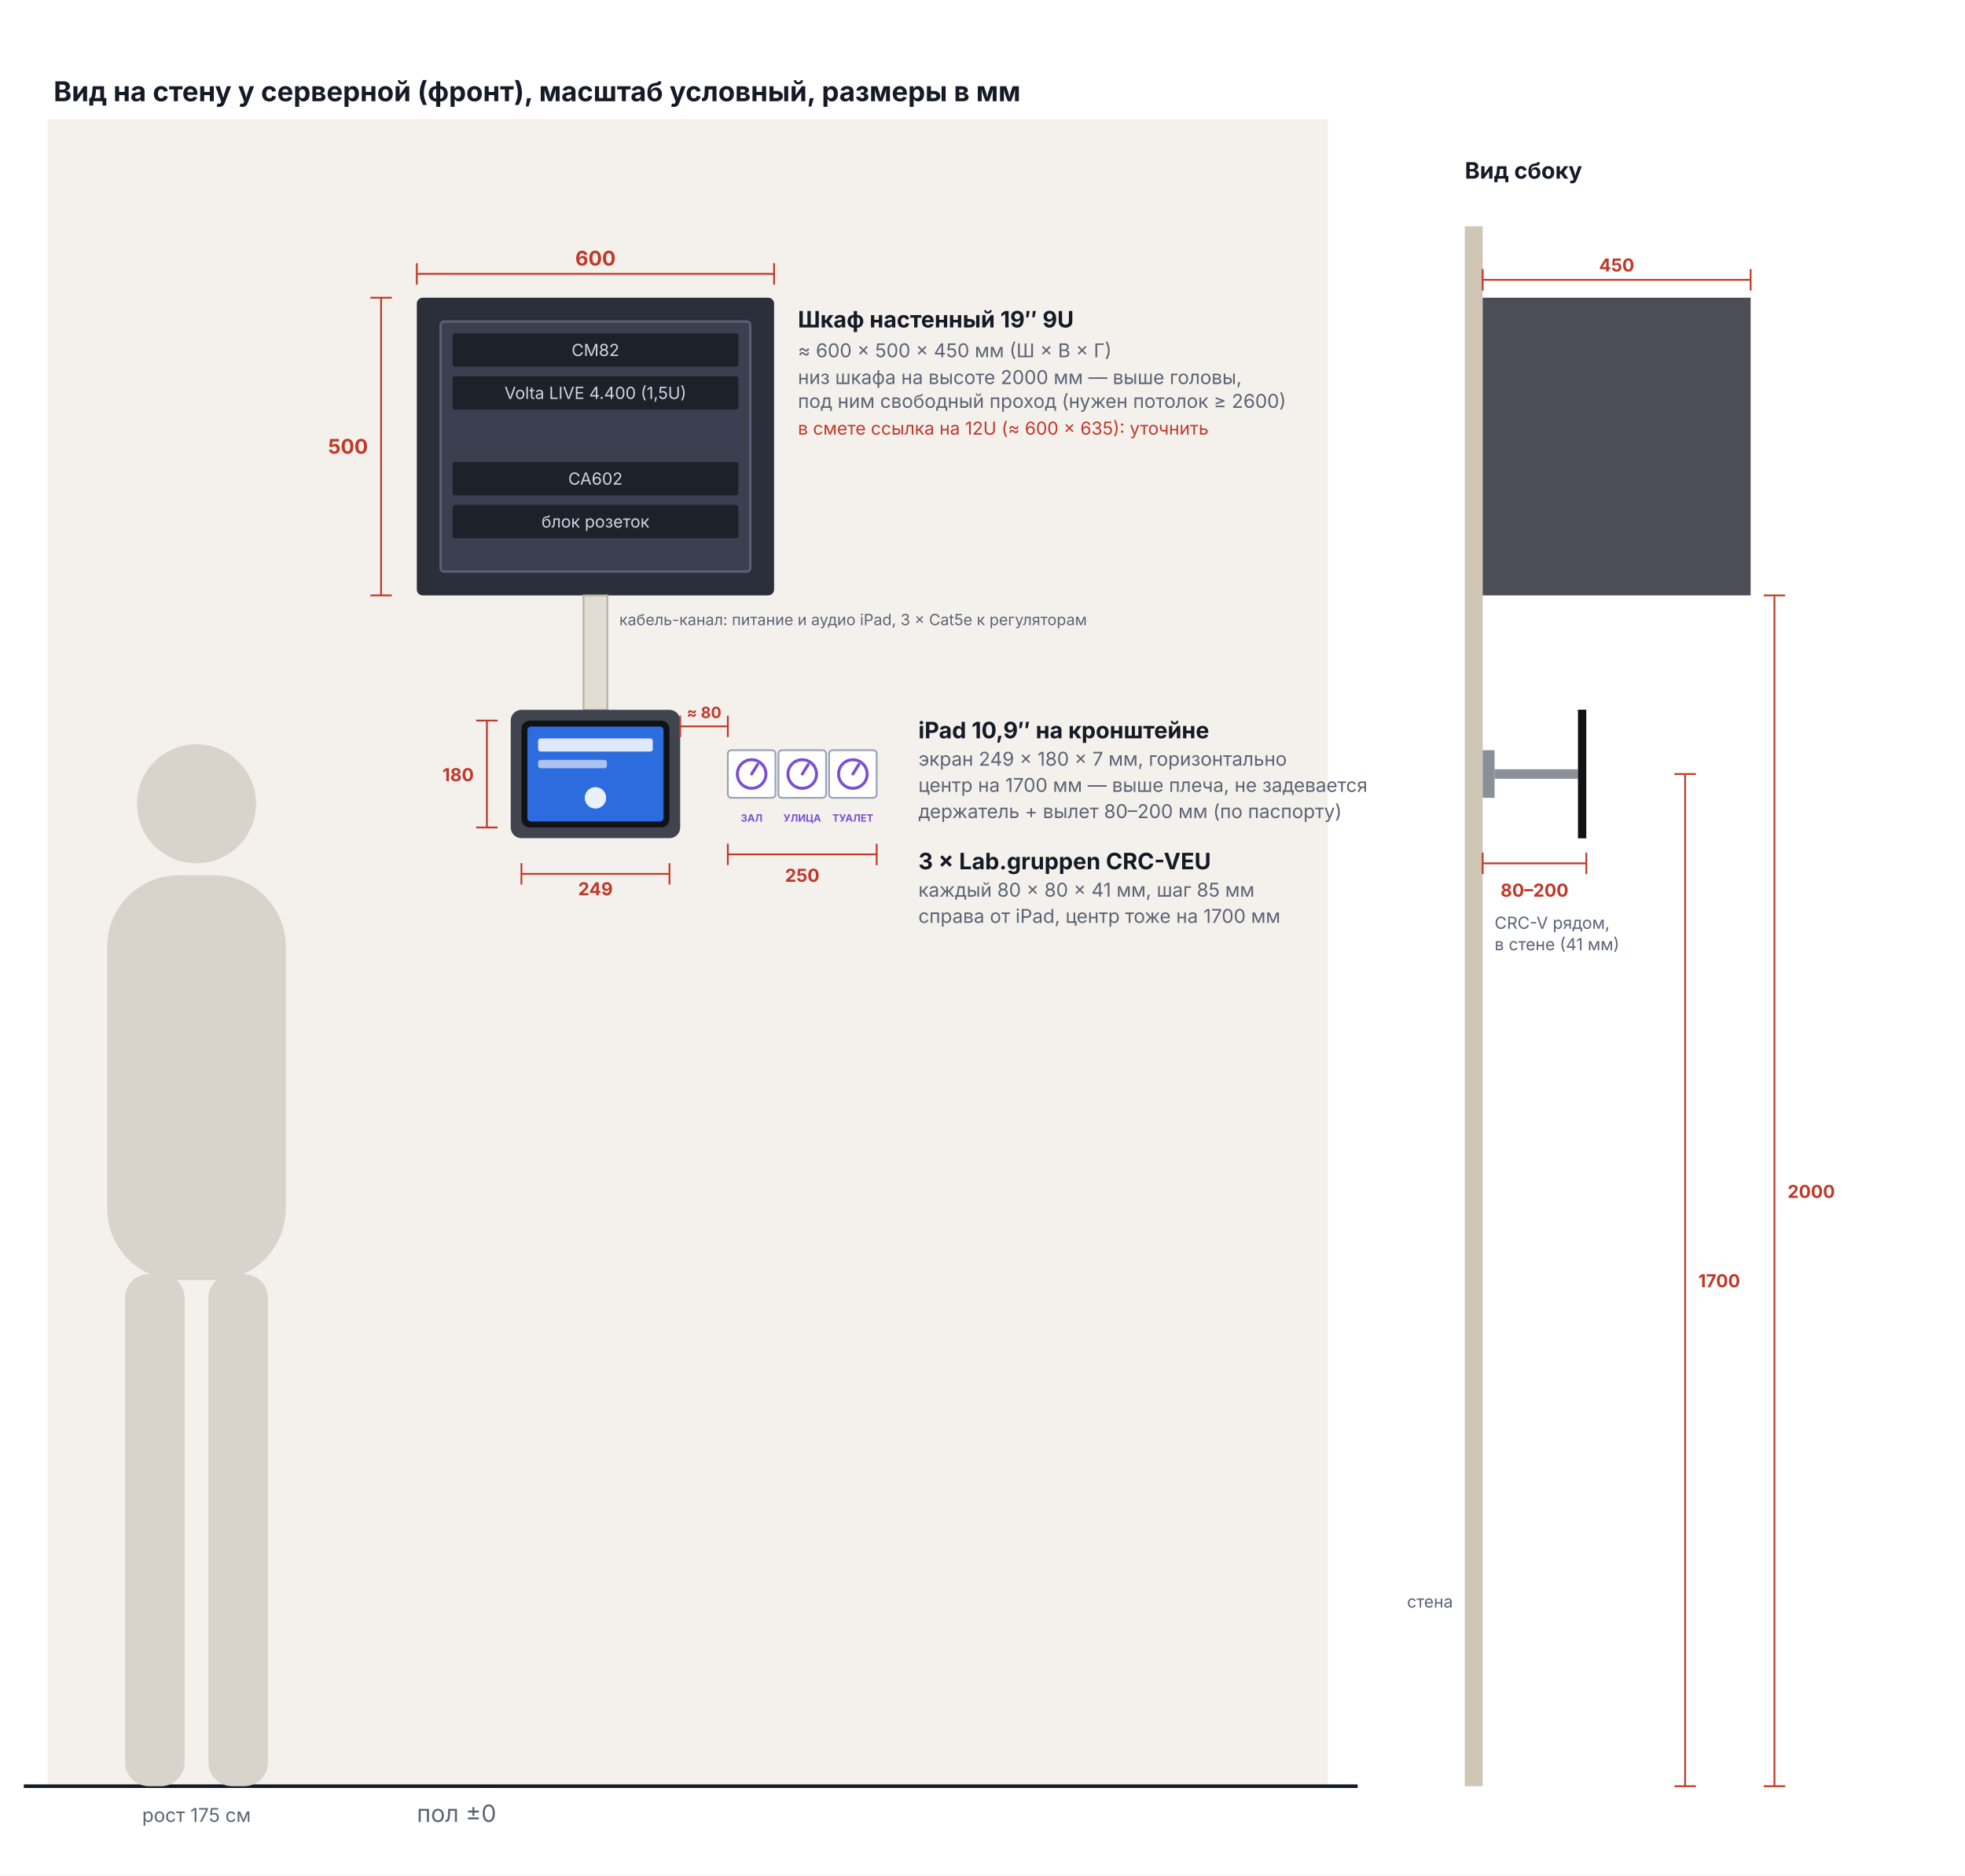
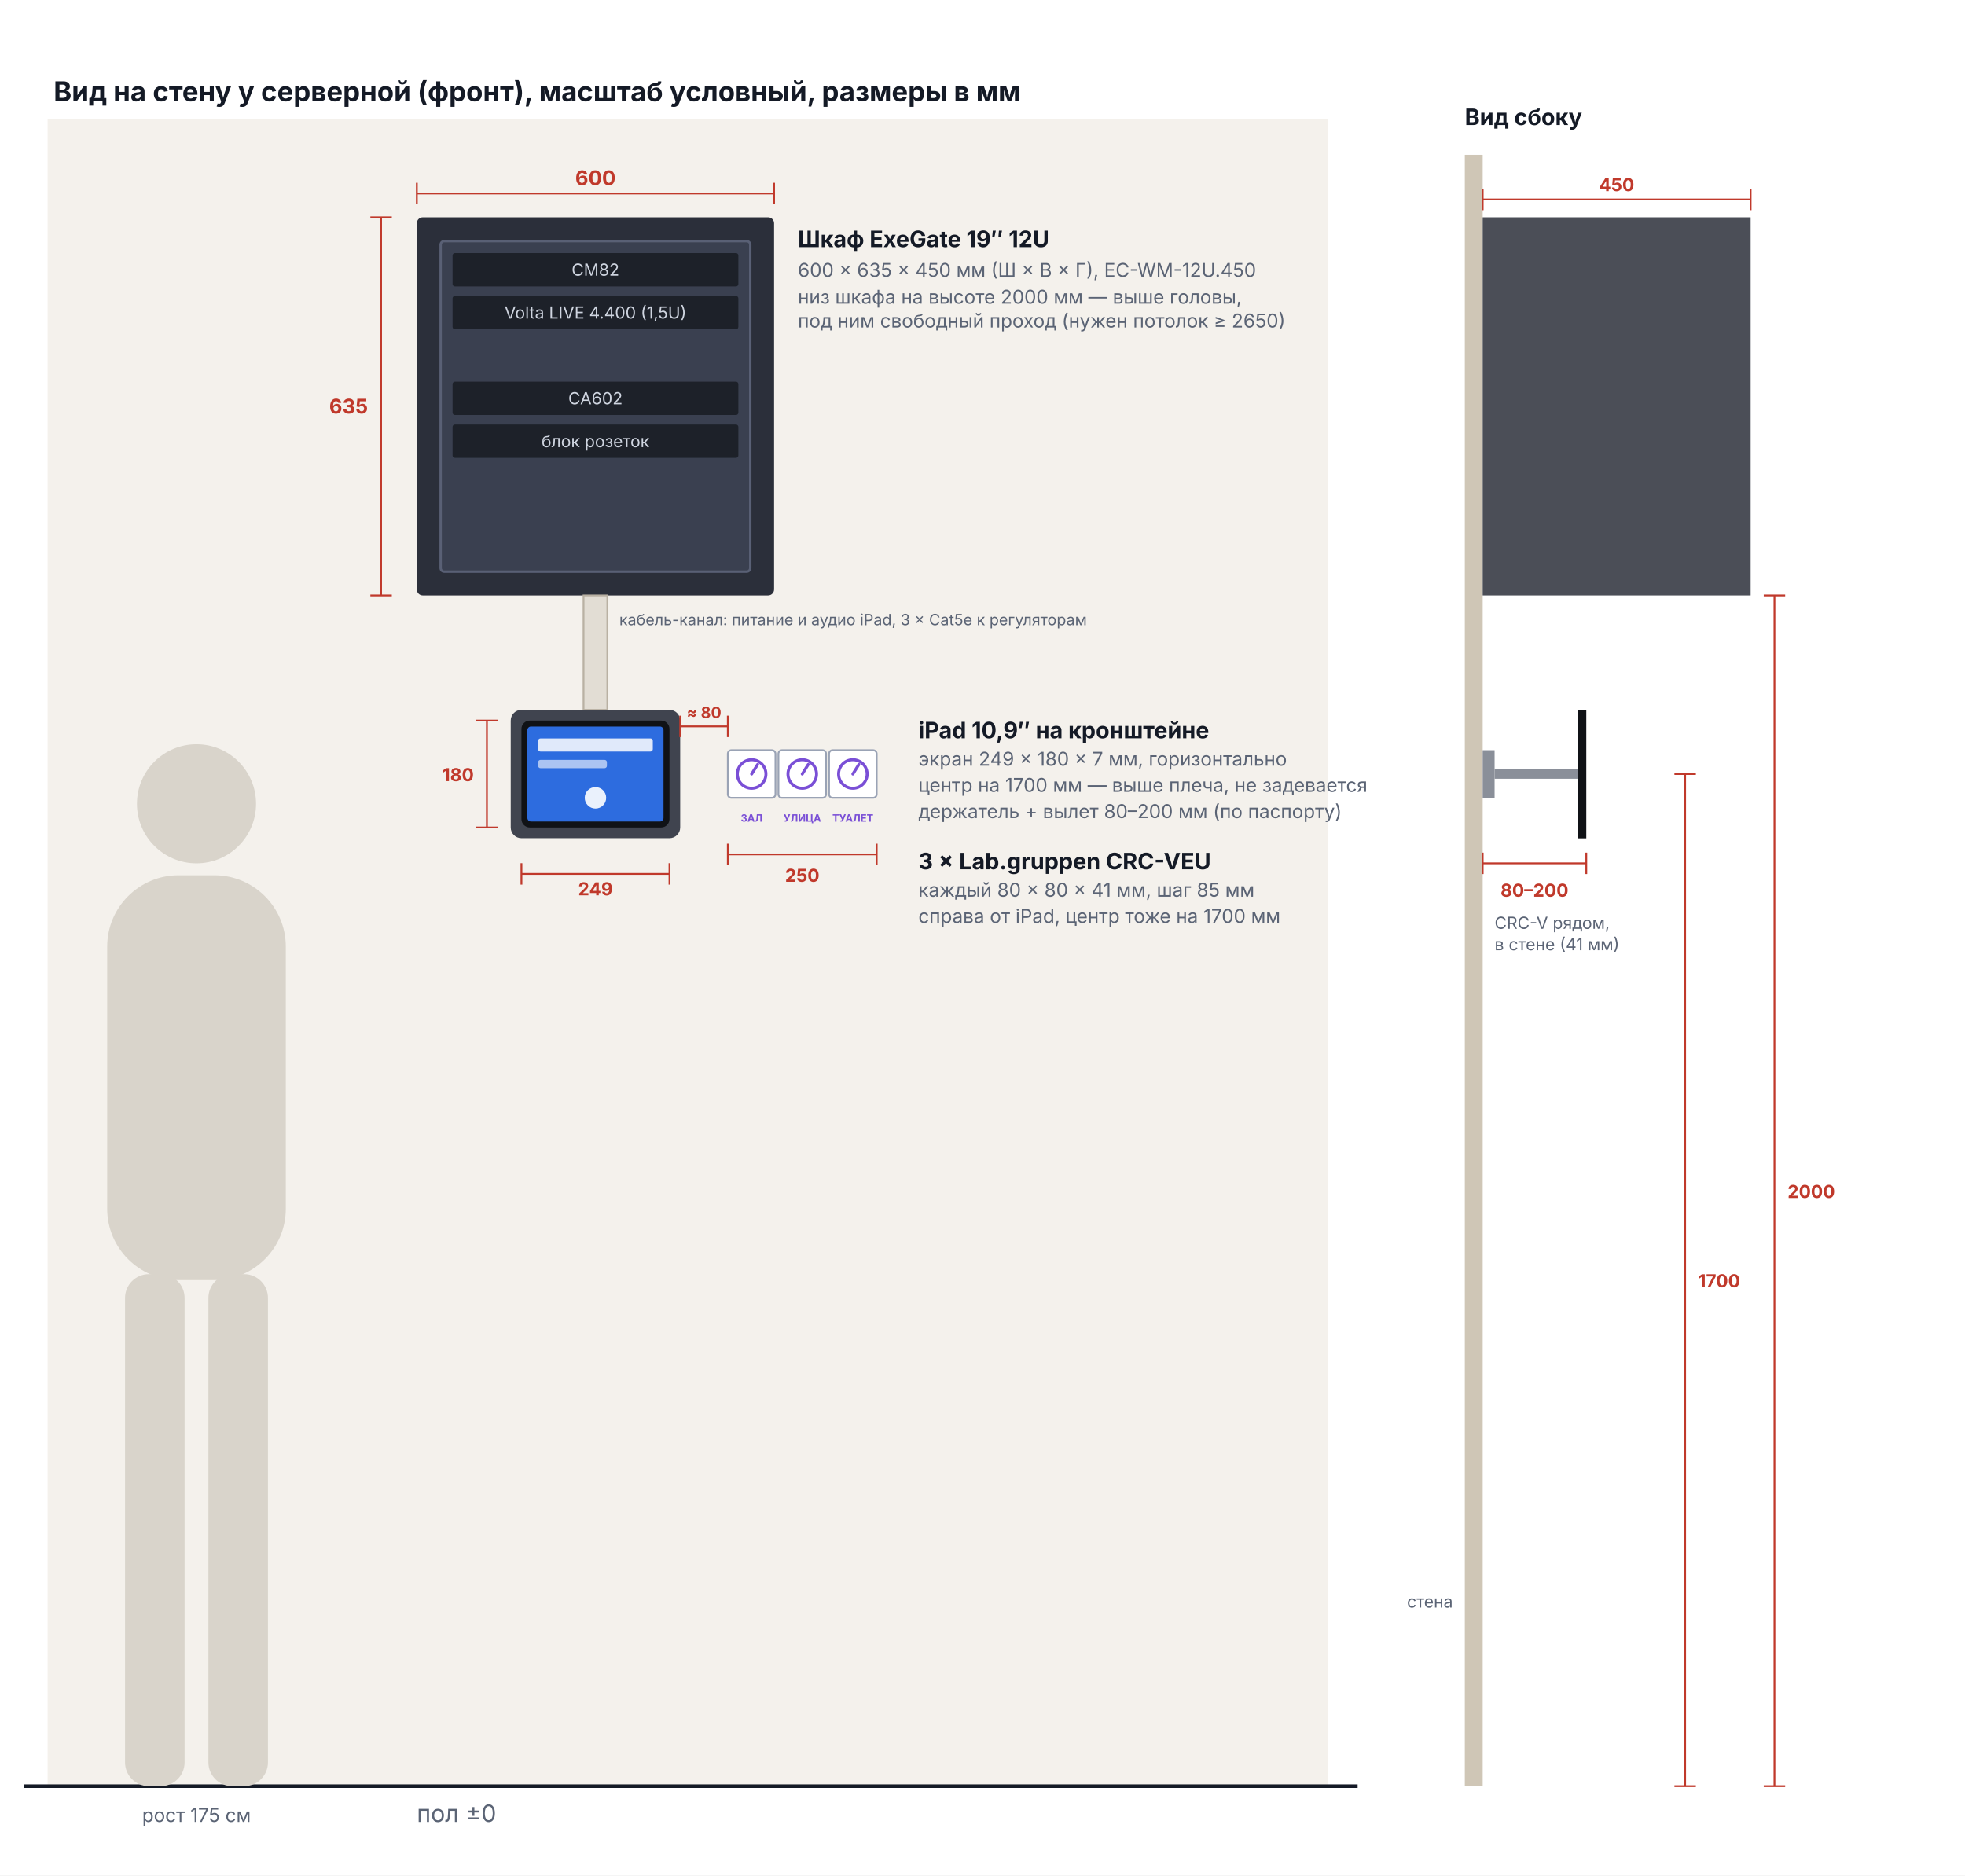
<svg xmlns="http://www.w3.org/2000/svg" viewBox="0 0 3300 3150" font-family="Inter, Arial, sans-serif">
  <rect width="3300" height="3150" fill="#ffffff" />
  <rect x="80" y="200" width="2150" height="2800" fill="#f4f1ec" />
  <line x1="40" y1="3000" x2="2280" y2="3000" stroke="#141a26" stroke-width="6" />
  <text x="700" y="3060" font-size="40" fill="#5b6475">пол ±0</text>
  <text x="90" y="170" font-size="46" font-weight="700" fill="#141a26">Вид на стену у серверной (фронт), масштаб условный, размеры в мм</text>
-   <rect x="700.0" y="500" width="600" height="500" rx="10" fill="#2b2f3a" />
-   <rect x="740.0" y="540" width="520" height="420" rx="6" fill="#3a4050" stroke="#596075" stroke-width="4" />
-   <rect x="760.0" y="560" width="480" height="56" rx="4" fill="#1d2129" />
-   <text x="1000" y="598" text-anchor="middle" font-size="28" fill="#cfd5e0">CM82</text>
-   <rect x="760.0" y="632" width="480" height="56" rx="4" fill="#1d2129" />
-   <text x="1000" y="670" text-anchor="middle" font-size="28" fill="#cfd5e0">Volta LIVE 4.400 (1,5U)</text>
-   <rect x="760.0" y="776" width="480" height="56" rx="4" fill="#1d2129" />
-   <text x="1000" y="814" text-anchor="middle" font-size="28" fill="#cfd5e0">CA602</text>
-   <rect x="760.0" y="848" width="480" height="56" rx="4" fill="#1d2129" />
-   <text x="1000" y="886" text-anchor="middle" font-size="28" fill="#cfd5e0">блок розеток</text>
-   <text x="1340.0" y="550" font-size="38" font-weight="700" fill="#141a26">Шкаф настенный 19″ 9U</text>
-   <text x="1340.0" y="600" font-size="32" fill="#5b6475">≈ 600 × 500 × 450 мм (Ш × В × Г)</text>
-   <text x="1340.0" y="645" font-size="32" fill="#5b6475">низ шкафа на высоте 2000 мм — выше головы,</text>
-   <text x="1340.0" y="685" font-size="32" fill="#5b6475">под ним свободный проход (нужен потолок ≥ 2600)</text>
-   <text x="1340.0" y="730" font-size="30" fill="#c0392b">в смете ссылка на 12U (≈ 600 × 635): уточнить</text>
-   <line x1="700.0" y1="460" x2="1300.0" y2="460" stroke="#c0392b" stroke-width="3" />
-   <line x1="700.0" y1="442" x2="700.0" y2="478" stroke="#c0392b" stroke-width="3" />
-   <line x1="1300.0" y1="442" x2="1300.0" y2="478" stroke="#c0392b" stroke-width="3" />
-   <text x="1000.0" y="446" text-anchor="middle" font-size="34" font-weight="700" fill="#c0392b">600</text>
-   <line x1="640.0" y1="500" x2="640.0" y2="1000" stroke="#c0392b" stroke-width="3" />
-   <line x1="622.0" y1="500" x2="658.0" y2="500" stroke="#c0392b" stroke-width="3" />
+   <rect x="700.0" y="365" width="600" height="635" rx="10" fill="#2b2f3a" />
+   <rect x="740.0" y="405" width="520" height="555" rx="6" fill="#3a4050" stroke="#596075" stroke-width="4" />
+   <rect x="760.0" y="425" width="480" height="56" rx="4" fill="#1d2129" />
+   <text x="1000" y="463" text-anchor="middle" font-size="28" fill="#cfd5e0">CM82</text>
+   <rect x="760.0" y="497" width="480" height="56" rx="4" fill="#1d2129" />
+   <text x="1000" y="535" text-anchor="middle" font-size="28" fill="#cfd5e0">Volta LIVE 4.400 (1,5U)</text>
+   <rect x="760.0" y="641" width="480" height="56" rx="4" fill="#1d2129" />
+   <text x="1000" y="679" text-anchor="middle" font-size="28" fill="#cfd5e0">CA602</text>
+   <rect x="760.0" y="713" width="480" height="56" rx="4" fill="#1d2129" />
+   <text x="1000" y="751" text-anchor="middle" font-size="28" fill="#cfd5e0">блок розеток</text>
+   <text x="1340.0" y="415" font-size="38" font-weight="700" fill="#141a26">Шкаф ExeGate 19″ 12U</text>
+   <text x="1340.0" y="465" font-size="32" fill="#5b6475">600 × 635 × 450 мм (Ш × В × Г), EC-WM-12U.450</text>
+   <text x="1340.0" y="510" font-size="32" fill="#5b6475">низ шкафа на высоте 2000 мм — выше головы,</text>
+   <text x="1340.0" y="550" font-size="32" fill="#5b6475">под ним свободный проход (нужен потолок ≥ 2650)</text>
+   <line x1="700.0" y1="325" x2="1300.0" y2="325" stroke="#c0392b" stroke-width="3" />
+   <line x1="700.0" y1="307" x2="700.0" y2="343" stroke="#c0392b" stroke-width="3" />
+   <line x1="1300.0" y1="307" x2="1300.0" y2="343" stroke="#c0392b" stroke-width="3" />
+   <text x="1000.0" y="311" text-anchor="middle" font-size="34" font-weight="700" fill="#c0392b">600</text>
+   <line x1="640.0" y1="365" x2="640.0" y2="1000" stroke="#c0392b" stroke-width="3" />
+   <line x1="622.0" y1="365" x2="658.0" y2="365" stroke="#c0392b" stroke-width="3" />
  <line x1="622.0" y1="1000" x2="658.0" y2="1000" stroke="#c0392b" stroke-width="3" />
-   <text x="618.0" y="762.0" text-anchor="end" font-size="34" font-weight="700" fill="#c0392b">500</text>
+   <text x="618.0" y="694.5" text-anchor="end" font-size="34" font-weight="700" fill="#c0392b">635</text>
  <rect x="980" y="1000" width="40" height="192.25" fill="#e2ddd4" stroke="#b9b1a3" stroke-width="3" />
  <text x="1040" y="1050" font-size="26" fill="#5b6475">кабель-канал: питание и аудио iPad, 3 × Cat5e к регуляторам</text>
  <rect x="857.7" y="1192.25" width="284.6" height="215.5" rx="18" fill="#40444f" />
  <rect x="875.7" y="1210.25" width="248.6" height="179.5" rx="14" fill="#101216" />
  <rect x="885.7" y="1220.25" width="228.6" height="159.5" rx="6" fill="#2d6cdf" />
  <rect x="903.7" y="1240.25" width="192.6" height="22" rx="4" fill="#ffffff" opacity="0.85" />
  <rect x="903.7" y="1276.25" width="115.56" height="14" rx="4" fill="#ffffff" opacity="0.6" />
  <circle cx="1000" cy="1340" r="18" fill="#ffffff" opacity="0.9" />
  <line x1="875.7" y1="1467.75" x2="1124.3" y2="1467.75" stroke="#c0392b" stroke-width="3" />
  <line x1="875.7" y1="1449.75" x2="875.7" y2="1485.75" stroke="#c0392b" stroke-width="3" />
  <line x1="1124.3" y1="1449.75" x2="1124.3" y2="1485.75" stroke="#c0392b" stroke-width="3" />
  <text x="1000.0" y="1503.75" text-anchor="middle" font-size="30" font-weight="700" fill="#c0392b">249</text>
  <line x1="817.7" y1="1210.25" x2="817.7" y2="1389.75" stroke="#c0392b" stroke-width="3" />
  <line x1="799.7" y1="1210.25" x2="835.7" y2="1210.25" stroke="#c0392b" stroke-width="3" />
  <line x1="799.7" y1="1389.75" x2="835.7" y2="1389.75" stroke="#c0392b" stroke-width="3" />
  <text x="795.7" y="1312.0" text-anchor="end" font-size="30" font-weight="700" fill="#c0392b">180</text>
  <rect x="1222.3" y="1260" width="80" height="80" rx="6" fill="#ffffff" stroke="#9aa3b5" stroke-width="3" />
  <circle cx="1262.3" cy="1300" r="24" fill="#ffffff" stroke="#7a4fd6" stroke-width="5" />
  <line x1="1262.3" y1="1300" x2="1272.3" y2="1284" stroke="#7a4fd6" stroke-width="5" stroke-linecap="round" />
  <text x="1262.3" y="1380" text-anchor="middle" font-size="17" font-weight="700" fill="#7a4fd6">ЗАЛ</text>
  <rect x="1307.3" y="1260" width="80" height="80" rx="6" fill="#ffffff" stroke="#9aa3b5" stroke-width="3" />
  <circle cx="1347.3" cy="1300" r="24" fill="#ffffff" stroke="#7a4fd6" stroke-width="5" />
  <line x1="1347.3" y1="1300" x2="1357.3" y2="1284" stroke="#7a4fd6" stroke-width="5" stroke-linecap="round" />
  <text x="1347.3" y="1380" text-anchor="middle" font-size="17" font-weight="700" fill="#7a4fd6">УЛИЦА</text>
  <rect x="1392.3" y="1260" width="80" height="80" rx="6" fill="#ffffff" stroke="#9aa3b5" stroke-width="3" />
  <circle cx="1432.3" cy="1300" r="24" fill="#ffffff" stroke="#7a4fd6" stroke-width="5" />
  <line x1="1432.3" y1="1300" x2="1442.3" y2="1284" stroke="#7a4fd6" stroke-width="5" stroke-linecap="round" />
  <text x="1432.3" y="1380" text-anchor="middle" font-size="17" font-weight="700" fill="#7a4fd6">ТУАЛЕТ</text>
  <line x1="1222.3" y1="1435" x2="1472.3" y2="1435" stroke="#c0392b" stroke-width="3" />
  <line x1="1222.3" y1="1417" x2="1222.3" y2="1453" stroke="#c0392b" stroke-width="3" />
  <line x1="1472.3" y1="1417" x2="1472.3" y2="1453" stroke="#c0392b" stroke-width="3" />
  <text x="1347.3" y="1481" text-anchor="middle" font-size="30" font-weight="700" fill="#c0392b">250</text>
  <line x1="1142.3" y1="1220" x2="1222.3" y2="1220" stroke="#c0392b" stroke-width="3" />
  <line x1="1142.3" y1="1202" x2="1142.3" y2="1238" stroke="#c0392b" stroke-width="3" />
  <line x1="1222.3" y1="1202" x2="1222.3" y2="1238" stroke="#c0392b" stroke-width="3" />
  <text x="1182.3" y="1206" text-anchor="middle" font-size="26" font-weight="700" fill="#c0392b">≈ 80</text>
  <text x="1542.3" y="1240" font-size="38" font-weight="700" fill="#141a26">iPad 10,9″ на кронштейне</text>
  <text x="1542.3" y="1286" font-size="32" fill="#5b6475">экран 249 × 180 × 7 мм, горизонтально</text>
  <text x="1542.3" y="1330" font-size="32" fill="#5b6475">центр на 1700 мм — выше плеча, не задевается</text>
  <text x="1542.3" y="1374" font-size="32" fill="#5b6475">держатель + вылет 80–200 мм (по паспорту)</text>
  <text x="1542.3" y="1460" font-size="38" font-weight="700" fill="#141a26">3 × Lab.gruppen CRC-VEU</text>
  <text x="1542.3" y="1506" font-size="32" fill="#5b6475">каждый 80 × 80 × 41 мм, шаг 85 мм</text>
  <text x="1542.3" y="1550" font-size="32" fill="#5b6475">справа от iPad, центр тоже на 1700 мм</text>
  <g fill="#d9d4cb">
    <circle cx="330" cy="1350" r="100" />
    <rect x="180" y="1470" width="300" height="680" rx="120" />
    <rect x="210" y="2140" width="100" height="860" rx="40" />
    <rect x="350" y="2140" width="100" height="860" rx="40" />
  </g>
  <text x="330" y="3060" text-anchor="middle" font-size="32" fill="#5b6475">рост 175 см</text>
-   <text x="2460" y="300" font-size="38" font-weight="700" fill="#141a26">Вид сбоку</text>
-   <rect x="2460" y="380" width="30" height="2620" fill="#cfc6b6" />
+   <text x="2460" y="210" font-size="38" font-weight="700" fill="#141a26">Вид сбоку</text>
+   <rect x="2460" y="260" width="30" height="2740" fill="#cfc6b6" />
  <text x="2440" y="2700" text-anchor="end" font-size="28" fill="#5b6475">стена</text>
-   <rect x="2490" y="500" width="450" height="500" fill="#2b2f3a" opacity="0.85" />
-   <line x1="2490" y1="470" x2="2940" y2="470" stroke="#c0392b" stroke-width="3" />
-   <line x1="2490" y1="452" x2="2490" y2="488" stroke="#c0392b" stroke-width="3" />
-   <line x1="2940" y1="452" x2="2940" y2="488" stroke="#c0392b" stroke-width="3" />
-   <text x="2715.0" y="456" text-anchor="middle" font-size="30" font-weight="700" fill="#c0392b">450</text>
+   <rect x="2490" y="365" width="450" height="635" fill="#2b2f3a" opacity="0.85" />
+   <line x1="2490" y1="335" x2="2940" y2="335" stroke="#c0392b" stroke-width="3" />
+   <line x1="2490" y1="317" x2="2490" y2="353" stroke="#c0392b" stroke-width="3" />
+   <line x1="2940" y1="317" x2="2940" y2="353" stroke="#c0392b" stroke-width="3" />
+   <text x="2715.0" y="321" text-anchor="middle" font-size="30" font-weight="700" fill="#c0392b">450</text>
  <line x1="2980" y1="1000" x2="2980" y2="3000" stroke="#c0392b" stroke-width="3" />
  <line x1="2962" y1="1000" x2="2998" y2="1000" stroke="#c0392b" stroke-width="3" />
  <line x1="2962" y1="3000" x2="2998" y2="3000" stroke="#c0392b" stroke-width="3" />
  <text x="3002" y="2012.0" text-anchor="start" font-size="30" font-weight="700" fill="#c0392b">2000</text>
  <line x1="2830" y1="1300" x2="2830" y2="3000" stroke="#c0392b" stroke-width="3" />
  <line x1="2812" y1="1300" x2="2848" y2="1300" stroke="#c0392b" stroke-width="3" />
  <line x1="2812" y1="3000" x2="2848" y2="3000" stroke="#c0392b" stroke-width="3" />
  <text x="2852" y="2162.0" text-anchor="start" font-size="30" font-weight="700" fill="#c0392b">1700</text>
  <rect x="2490" y="1260" width="20" height="80" fill="#8a8f99" />
  <line x1="2510" y1="1300" x2="2650" y2="1300" stroke="#8a8f99" stroke-width="16" />
  <rect x="2650" y="1192" width="14" height="216" fill="#101216" />
  <line x1="2490" y1="1450" x2="2664" y2="1450" stroke="#c0392b" stroke-width="3" />
  <line x1="2490" y1="1432" x2="2490" y2="1468" stroke="#c0392b" stroke-width="3" />
  <line x1="2664" y1="1432" x2="2664" y2="1468" stroke="#c0392b" stroke-width="3" />
  <text x="2577.0" y="1506" text-anchor="middle" font-size="30" font-weight="700" fill="#c0392b">80–200</text>
  <text x="2510" y="1560" font-size="28" fill="#5b6475">CRC-V рядом,</text>
  <text x="2510" y="1596" font-size="28" fill="#5b6475">в стене (41 мм)</text>
</svg>
